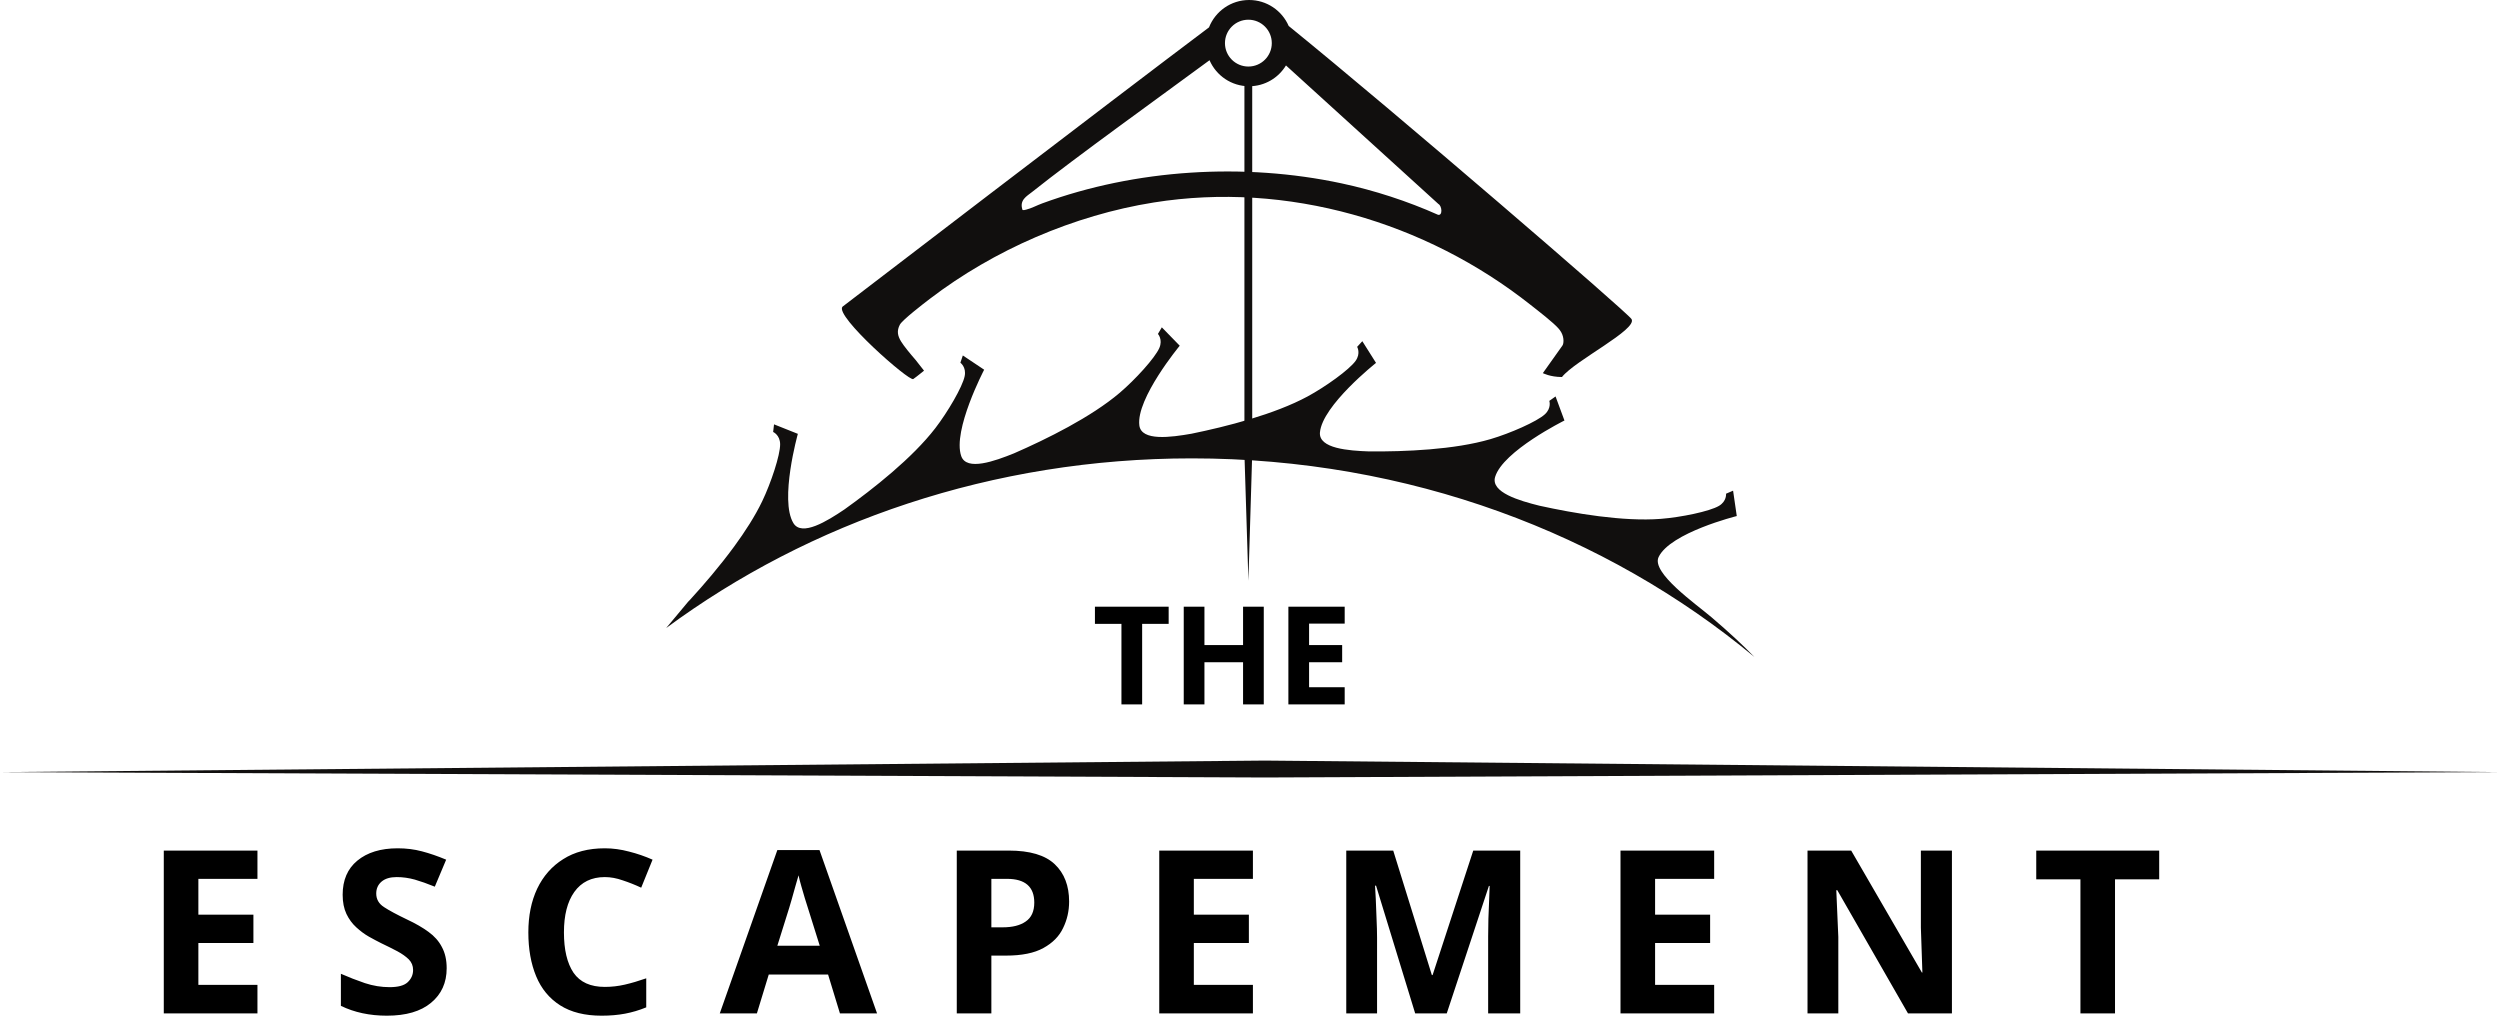
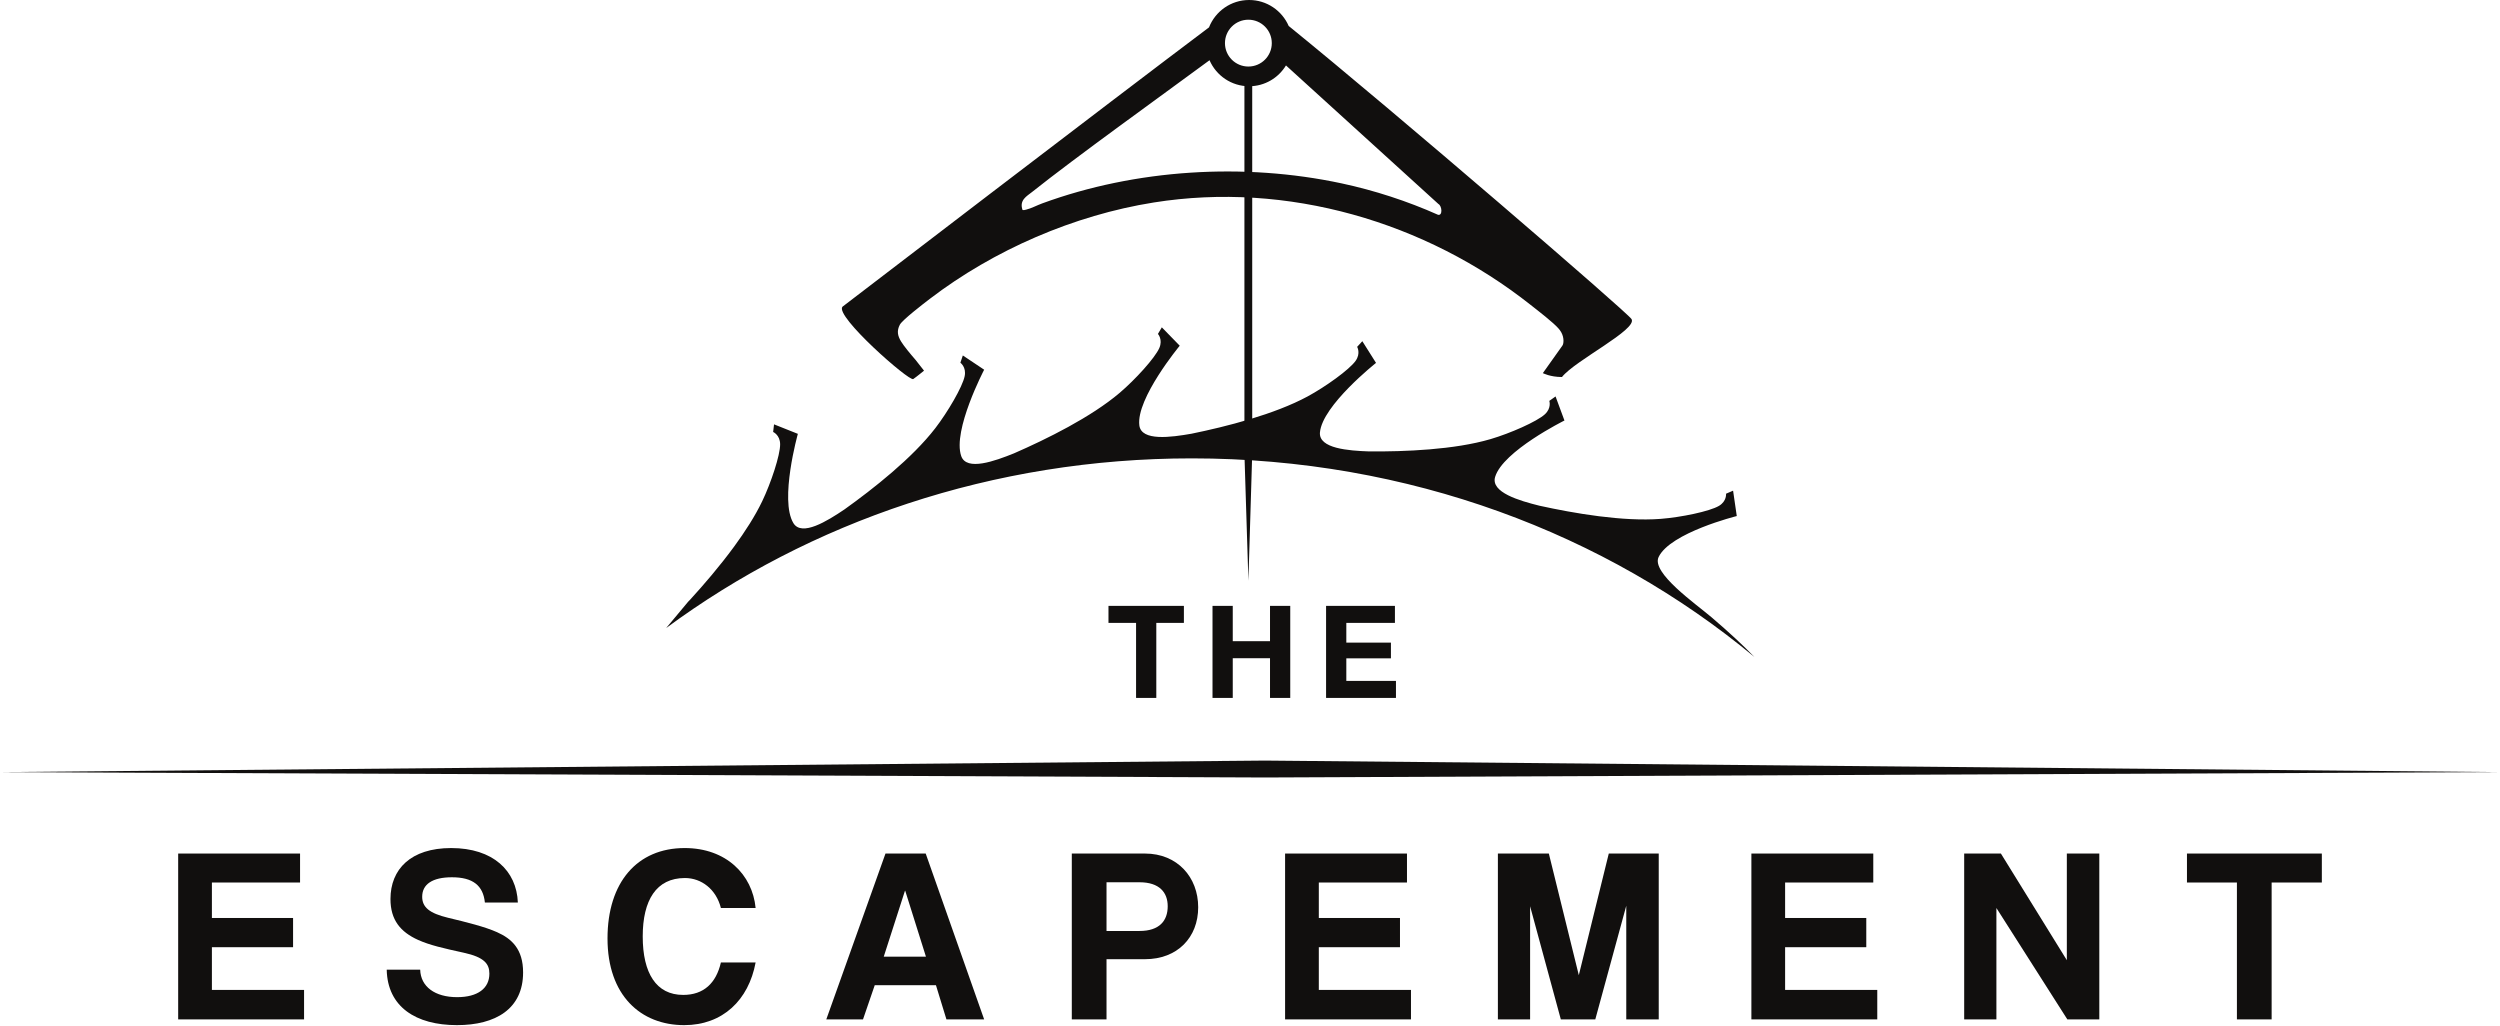
- <svg xmlns="http://www.w3.org/2000/svg" width="154.725mm" height="63.058mm" viewBox="0 0 154.725 63.058" version="1.1" id="svg1" xml:space="preserve">
+ <svg xmlns="http://www.w3.org/2000/svg" width="154.725mm" height="63.446mm" viewBox="0 0 154.725 63.446" version="1.1" id="svg1" xml:space="preserve">
  <defs id="defs1">
-     <clipPath clipPathUnits="userSpaceOnUse" id="clipPath3-8">
-       <path d="M 0,360 H 576 V 0 H 0 Z" transform="translate(-209.4242,-192.762)" id="path3-3" />
+     <clipPath clipPathUnits="userSpaceOnUse" id="clipPath3">
+       <path d="M 0,360 H 576 V 0 H 0 Z" transform="translate(-209.4242,-192.762)" id="path3" />
    </clipPath>
-     <clipPath clipPathUnits="userSpaceOnUse" id="clipPath5-9">
-       <path d="M 0,360 H 576 V 0 H 0 Z" transform="translate(-300.3396,-209.078)" id="path5-0" />
+     <clipPath clipPathUnits="userSpaceOnUse" id="clipPath5">
+       <path d="M 0,360 H 576 V 0 H 0 Z" transform="translate(-300.3396,-209.078)" id="path5" />
    </clipPath>
    <clipPath clipPathUnits="userSpaceOnUse" id="clipPath7">
      <path d="M 0,360 H 576 V 0 H 0 Z" transform="translate(-363.1804,-234.7491)" id="path7" />
    </clipPath>
+     <clipPath clipPathUnits="userSpaceOnUse" id="clipPath9">
+       <path d="M 0,360 H 576 V 0 H 0 Z" transform="translate(-275.1227,-179.4066)" id="path9" />
+     </clipPath>
+     <clipPath clipPathUnits="userSpaceOnUse" id="clipPath11">
+       <path d="M 0,360 H 576 V 0 H 0 Z" transform="translate(-296.9244,-182.3916)" id="path11" />
+     </clipPath>
+     <clipPath clipPathUnits="userSpaceOnUse" id="clipPath13">
+       <path d="M 0,360 H 576 V 0 H 0 Z" transform="translate(-325.3751,-182.3916)" id="path13" />
+     </clipPath>
+     <clipPath clipPathUnits="userSpaceOnUse" id="clipPath15">
+       <path d="M 0,360 H 576 V 0 H 0 Z" transform="translate(-111.9131,-109.8462)" id="path15" />
+     </clipPath>
+     <clipPath clipPathUnits="userSpaceOnUse" id="clipPath17">
+       <path d="M 0,360 H 576 V 0 H 0 Z" transform="translate(-165.7206,-130.3528)" id="path17" />
+     </clipPath>
+     <clipPath clipPathUnits="userSpaceOnUse" id="clipPath19">
+       <path d="M 0,360 H 576 V 0 H 0 Z" transform="translate(-213.218,-119.8372)" id="path19" />
+     </clipPath>
+     <clipPath clipPathUnits="userSpaceOnUse" id="clipPath21">
+       <path d="M 0,360 H 576 V 0 H 0 Z" transform="translate(-239.4628,-132.4128)" id="path21" />
+     </clipPath>
+     <clipPath clipPathUnits="userSpaceOnUse" id="clipPath23">
+       <path d="M 0,360 H 576 V 0 H 0 Z" transform="translate(-280.5624,-125.3578)" id="path23" />
+     </clipPath>
+     <clipPath clipPathUnits="userSpaceOnUse" id="clipPath25">
+       <path d="M 0,360 H 576 V 0 H 0 Z" transform="translate(-306.1064,-109.8462)" id="path25" />
+     </clipPath>
+     <clipPath clipPathUnits="userSpaceOnUse" id="clipPath27">
+       <path d="M 0,360 H 576 V 0 H 0 Z" transform="translate(-365.9612,-109.8462)" id="path27" />
+     </clipPath>
+     <clipPath clipPathUnits="userSpaceOnUse" id="clipPath29">
+       <path d="M 0,360 H 576 V 0 H 0 Z" transform="translate(-387.9119,-109.8462)" id="path29" />
+     </clipPath>
+     <clipPath clipPathUnits="userSpaceOnUse" id="clipPath31">
+       <path d="M 0,360 H 576 V 0 H 0 Z" transform="translate(-443.3408,-109.8462)" id="path31" />
+     </clipPath>
+     <clipPath clipPathUnits="userSpaceOnUse" id="clipPath33">
+       <path d="M 0,360 H 576 V 0 H 0 Z" transform="translate(-473.0908,-109.8462)" id="path33" />
+     </clipPath>
  </defs>
-   <g id="layer1" transform="translate(-54.09209,-175.4315)">
-     <g id="g1" transform="translate(25.63886,150.2728)">
-       <g id="layer1-5" transform="translate(-220)">
-         <text xml:space="preserve" style="font-weight:900;font-size:14.111px;line-height:0;font-family:Cinzel;-inkscape-font-specification:'Cinzel Heavy';text-align:start;writing-mode:lr-tb;direction:ltr;text-anchor:start;fill:#000000;stroke-width:0.265" x="257.325" y="87.878" id="text2">
-           <tspan id="tspan2" x="257.325" y="87.878" style="font-size:14.111px;fill:#000000;stroke-width:0.265">E S C A P E M E N T</tspan>
-         </text>
-         <text xml:space="preserve" style="font-weight:900;font-size:8.467px;line-height:0;font-family:Cinzel;-inkscape-font-specification:'Cinzel Heavy';text-align:start;writing-mode:lr-tb;direction:ltr;text-anchor:start;fill:#000000;stroke-width:0.265" x="316.047" y="68.753" id="text3">
-           <tspan id="tspan3" x="316.047" y="68.753" style="font-size:8.467px;fill:#000000;stroke-width:0.265">THE</tspan>
-         </text>
-       </g>
-       <g id="layer-MC0-2" transform="matrix(0.2645833,0,0,0.2645833,1e-5,0)">
-         <path id="path1-2" d="M 0,0 221.917,2.027 438.59,0 221.917,-0.941 Z" style="fill:#110f0e;fill-opacity:1;fill-rule:nonzero;stroke:none" transform="matrix(1.333333,0,0,-1.333333,107.5397,275.7007)" />
-         <path id="path2-7" d="M 0,0 V 0 L -0.001,-0.001 C -2.508,-3.419 -5.311,-6.676 -7.677,-9.264 -7.799,-9.39 -7.924,-9.518 -8.05,-9.648 l -3.851,-4.614 c 25.174,18.61 57.262,29.769 92.219,29.769 38.035,0 72.68,-13.207 98.71,-34.855 -1.945,2.008 -4.408,4.307 -7.498,6.948 -2.753,2.354 -10.637,7.82 -9.321,10.591 2.035,4.287 13.714,7.197 13.714,7.197 l -0.646,4.453 -1.235,-0.534 c 0,0 0.151,-1.309 -1.245,-2.135 -1.643,-0.971 -6.675,-2.004 -10.223,-2.279 -6.602,-0.51 -15.192,0.969 -21.27,2.309 -3.514,0.876 -8.597,2.341 -7.773,5.057 1.377,4.541 12.16,9.89 12.16,9.89 l -1.559,4.221 -1.096,-0.779 c 0,0 0.42,-1.249 -0.774,-2.347 -1.405,-1.292 -6.112,-3.349 -9.526,-4.355 -6.352,-1.872 -15.061,-2.211 -21.285,-2.164 -3.62,0.127 -8.896,0.503 -8.655,3.331 0.403,4.728 9.838,12.201 9.838,12.201 l -2.402,3.806 -0.91,-0.991 c 0,0 0.67,-1.134 -0.27,-2.457 -1.105,-1.555 -5.282,-4.545 -8.412,-6.239 -5.824,-3.152 -14.272,-5.294 -20.37,-6.542 -3.567,-0.629 -8.806,-1.358 -9.158,1.458 -0.589,4.709 7.086,13.98 7.086,13.98 l -3.141,3.223 -0.684,-1.158 c 0,0 0.892,-0.97 0.247,-2.459 C 73.862,33.127 70.398,29.333 67.689,27.026 62.648,22.732 54.83,18.88 49.125,16.391 c -3.358,-1.356 -8.332,-3.159 -9.262,-0.478 -1.555,4.484 4.025,15.149 4.025,15.149 l -3.742,2.499 -0.429,-1.275 c 0,0 1.074,-0.764 0.753,-2.354 C 40.093,28.061 37.493,23.63 35.323,20.81 31.285,15.562 24.439,10.169 19.376,6.549 16.373,4.523 11.883,1.726 10.416,4.156 7.963,8.218 11.203,19.81 11.203,19.81 L 7.023,21.476 6.868,20.14 c 0,0 1.21,-0.524 1.227,-2.146 C 8.114,16.086 6.493,11.211 4.957,8.002 3.709,5.394 1.943,2.648 0,0" style="fill:#110f0e;fill-opacity:1;fill-rule:nonzero;stroke:none" transform="matrix(1.333333,0,0,-1.333333,279.2323,222.984)" clip-path="url(#clipPath3-8)" />
-         <path id="path4-3" d="M 0,0 -0.67,-22.269 -1.369,0 V 66.512 H 0 Z" style="fill:#110f0e;fill-opacity:1;fill-rule:nonzero;stroke:none" transform="matrix(1.333333,0,0,-1.333333,400.4528,201.2293)" clip-path="url(#clipPath5-9)" />
-         <path id="path6" d="M 0,0 C 0.126,-0.198 0.308,-0.536 0.471,-0.727 0.308,-0.536 0.126,-0.198 0,0 m -30.252,16.257 c -5.384,2.401 -11.158,4.28 -16.934,5.514 -17.101,3.653 -36.057,2.502 -52.484,-3.513 -0.89,-0.325 -1.964,-0.896 -2.852,-1.107 -0.202,-0.048 -0.403,-0.106 -0.612,-0.059 -0.612,1.735 0.745,2.424 1.652,3.146 7.742,6.166 22.398,16.68 31.152,23.132 1.162,-2.686 3.833,-4.567 6.945,-4.567 2.744,0 5.139,1.466 6.466,3.651 L -30.18,18.151 c 0.65,-0.344 0.777,-2.116 -0.072,-1.894 m -33.263,34.22 c 2.269,0 4.108,-1.839 4.108,-4.108 0,-2.269 -1.839,-4.108 -4.108,-4.108 -2.269,0 -4.108,1.839 -4.108,4.108 0,2.269 1.839,4.108 4.108,4.108 m 67.22,-52.52 c -0.684,1.137 -41.285,36.115 -60.151,51.425 -1.165,2.678 -3.831,4.553 -6.939,4.553 -3.201,0 -5.932,-1.992 -7.037,-4.802 C -87.095,36.609 -134.721,0.13 -134.721,0.13 c -1.442,-1.594 11.726,-13.171 12.412,-12.695 0.685,0.477 1.889,1.473 1.889,1.473 l -1.504,1.914 c -0.912,1.044 -2.024,2.393 -2.524,3.212 -0.614,1.004 -0.771,1.867 -0.211,2.939 0.433,0.831 4.25,3.764 5.249,4.527 11.256,8.594 25.275,14.678 39.309,16.914 23.394,3.728 47.649,-3.365 66.117,-17.98 1.248,-0.988 3.985,-3.078 4.917,-4.172 0.102,-0.119 0.299,-0.368 0.43,-0.603 0.586,-1.032 0.419,-2.12 0.21,-2.351 -0.001,-0.007 -0.002,-0.012 -0.004,-0.015 l -3.423,-4.817 c 0,0 1.29,-0.685 3.354,-0.684 2.298,2.91 13.299,8.345 12.205,10.165" style="fill:#110f0e;fill-opacity:1;fill-rule:nonzero;stroke:none" transform="matrix(1.333333,0,0,-1.333333,484.2405,167.0012)" clip-path="url(#clipPath7)" />
-       </g>
-     </g>
+   <g id="layer-MC0" transform="matrix(0.2645833,0,0,0.2645833,-28.45321,-25.15867)">
+     <path id="path1" d="M 0,0 221.917,2.027 438.59,0 221.917,-0.941 Z" style="fill:#110f0e;fill-opacity:1;fill-rule:nonzero;stroke:none" transform="matrix(1.333333,0,0,-1.333333,107.5397,275.7007)" />
+     <path id="path2" d="M 0,0 V 0 L -0.001,-0.001 C -2.508,-3.419 -5.311,-6.676 -7.677,-9.264 -7.799,-9.39 -7.924,-9.518 -8.05,-9.648 l -3.851,-4.614 c 25.174,18.61 57.262,29.769 92.219,29.769 38.035,0 72.68,-13.207 98.71,-34.855 -1.945,2.008 -4.408,4.307 -7.498,6.948 -2.753,2.354 -10.637,7.82 -9.321,10.591 2.035,4.287 13.714,7.197 13.714,7.197 l -0.646,4.453 -1.235,-0.534 c 0,0 0.151,-1.309 -1.245,-2.135 -1.643,-0.971 -6.675,-2.004 -10.223,-2.279 -6.602,-0.51 -15.192,0.969 -21.27,2.309 -3.514,0.876 -8.597,2.341 -7.773,5.057 1.377,4.541 12.16,9.89 12.16,9.89 l -1.559,4.221 -1.096,-0.779 c 0,0 0.42,-1.249 -0.774,-2.347 -1.405,-1.292 -6.112,-3.349 -9.526,-4.355 -6.352,-1.872 -15.061,-2.211 -21.285,-2.164 -3.62,0.127 -8.896,0.503 -8.655,3.331 0.403,4.728 9.838,12.201 9.838,12.201 l -2.402,3.806 -0.91,-0.991 c 0,0 0.67,-1.134 -0.27,-2.457 -1.105,-1.555 -5.282,-4.545 -8.412,-6.239 -5.824,-3.152 -14.272,-5.294 -20.37,-6.542 -3.567,-0.629 -8.806,-1.358 -9.158,1.458 -0.589,4.709 7.086,13.98 7.086,13.98 l -3.141,3.223 -0.684,-1.158 c 0,0 0.892,-0.97 0.247,-2.459 C 73.862,33.127 70.398,29.333 67.689,27.026 62.648,22.732 54.83,18.88 49.125,16.391 c -3.358,-1.356 -8.332,-3.159 -9.262,-0.478 -1.555,4.484 4.025,15.149 4.025,15.149 l -3.742,2.499 -0.429,-1.275 c 0,0 1.074,-0.764 0.753,-2.354 C 40.093,28.061 37.493,23.63 35.323,20.81 31.285,15.562 24.439,10.169 19.376,6.549 16.373,4.523 11.883,1.726 10.416,4.156 7.963,8.218 11.203,19.81 11.203,19.81 L 7.023,21.476 6.868,20.14 c 0,0 1.21,-0.524 1.227,-2.146 C 8.114,16.086 6.493,11.211 4.957,8.002 3.709,5.394 1.943,2.648 0,0" style="fill:#110f0e;fill-opacity:1;fill-rule:nonzero;stroke:none" transform="matrix(1.333333,0,0,-1.333333,279.2323,222.984)" clip-path="url(#clipPath3)" />
+     <path id="path4" d="M 0,0 -0.67,-22.269 -1.369,0 V 66.512 H 0 Z" style="fill:#110f0e;fill-opacity:1;fill-rule:nonzero;stroke:none" transform="matrix(1.333333,0,0,-1.333333,400.4528,201.2293)" clip-path="url(#clipPath5)" />
+     <path id="path6" d="M 0,0 C 0.126,-0.198 0.308,-0.536 0.471,-0.727 0.308,-0.536 0.126,-0.198 0,0 m -30.252,16.257 c -5.384,2.401 -11.158,4.28 -16.934,5.514 -17.101,3.653 -36.057,2.502 -52.484,-3.513 -0.89,-0.325 -1.964,-0.896 -2.852,-1.107 -0.202,-0.048 -0.403,-0.106 -0.612,-0.059 -0.612,1.735 0.745,2.424 1.652,3.146 7.742,6.166 22.398,16.68 31.152,23.132 1.162,-2.686 3.833,-4.567 6.945,-4.567 2.744,0 5.139,1.466 6.466,3.651 L -30.18,18.151 c 0.65,-0.344 0.777,-2.116 -0.072,-1.894 m -33.263,34.22 c 2.269,0 4.108,-1.839 4.108,-4.108 0,-2.269 -1.839,-4.108 -4.108,-4.108 -2.269,0 -4.108,1.839 -4.108,4.108 0,2.269 1.839,4.108 4.108,4.108 m 67.22,-52.52 c -0.684,1.137 -41.285,36.115 -60.151,51.425 -1.165,2.678 -3.831,4.553 -6.939,4.553 -3.201,0 -5.932,-1.992 -7.037,-4.802 C -87.095,36.609 -134.721,0.13 -134.721,0.13 c -1.442,-1.594 11.726,-13.171 12.412,-12.695 0.685,0.477 1.889,1.473 1.889,1.473 l -1.504,1.914 c -0.912,1.044 -2.024,2.393 -2.524,3.212 -0.614,1.004 -0.771,1.867 -0.211,2.939 0.433,0.831 4.25,3.764 5.249,4.527 11.256,8.594 25.275,14.678 39.309,16.914 23.394,3.728 47.649,-3.365 66.117,-17.98 1.248,-0.988 3.985,-3.078 4.917,-4.172 0.102,-0.119 0.299,-0.368 0.43,-0.603 0.586,-1.032 0.419,-2.12 0.21,-2.351 -0.001,-0.007 -0.002,-0.012 -0.004,-0.015 l -3.423,-4.817 c 0,0 1.29,-0.685 3.354,-0.684 2.298,2.91 13.299,8.345 12.205,10.165" style="fill:#110f0e;fill-opacity:1;fill-rule:nonzero;stroke:none" transform="matrix(1.333333,0,0,-1.333333,484.2405,167.0012)" clip-path="url(#clipPath7)" />
+     <path id="path8" d="M 0,0 V 2.985 H 13.23 V 0 H 8.39 V -13.163 H 4.84 V 0 Z" style="fill:#110f0e;fill-opacity:1;fill-rule:nonzero;stroke:none" transform="matrix(1.333333,0,0,-1.333333,366.8303,240.7912)" clip-path="url(#clipPath9)" />
+     <path id="path10" d="M 0,0 V -6.196 H 6.537 V 0 h 3.55 v -16.148 h -3.55 v 6.965 H 0 v -6.965 H -3.551 V 0 Z" style="fill:#110f0e;fill-opacity:1;fill-rule:nonzero;stroke:none" transform="matrix(1.333333,0,0,-1.333333,395.8992,236.8112)" clip-path="url(#clipPath11)" />
+     <path id="path12" d="m 0,0 v -2.985 h -8.527 v -3.461 h 7.826 v -2.758 h -7.826 v -3.959 h 8.708 v -2.985 H -12.078 V 0 Z" style="fill:#110f0e;fill-opacity:1;fill-rule:nonzero;stroke:none" transform="matrix(1.333333,0,0,-1.333333,433.8335,236.8112)" clip-path="url(#clipPath13)" />
+     <path id="path14" d="M 0,0 V 29.095 H 21.383 V 24.013 H 5.916 V 17.79 H 20.157 V 12.664 H 5.916 V 5.17 H 22.085 V 0 Z" style="fill:#110f0e;fill-opacity:1;fill-rule:nonzero;stroke:none" transform="matrix(1.333333,0,0,-1.333333,149.2175,333.5384)" clip-path="url(#clipPath15)" />
+     <path id="path16" d="m 0,0 c -0.307,2.98 -2.104,4.426 -5.784,4.426 -3.418,0 -5.214,-1.227 -5.214,-3.418 0,-1.84 1.27,-2.892 4.513,-3.681 3.286,-0.789 6.485,-1.577 8.632,-2.541 2.542,-1.139 4.557,-2.936 4.557,-7.055 0,-6.397 -4.82,-9.245 -11.612,-9.245 -7.186,0 -12.181,3.198 -12.313,9.727 h 5.872 c 0.087,-2.979 2.585,-4.819 6.485,-4.819 3.593,0 5.653,1.533 5.653,4.119 0,1.708 -0.877,2.891 -4.513,3.68 -3.594,0.789 -5.916,1.315 -7.976,2.234 -3.111,1.403 -4.863,3.506 -4.863,7.187 0,5.215 3.549,8.938 10.647,8.938 7.362,0 11.481,-3.987 11.7,-9.552 z" style="fill:#110f0e;fill-opacity:1;fill-rule:nonzero;stroke:none" transform="matrix(1.333333,0,0,-1.333333,220.9608,306.1963)" clip-path="url(#clipPath17)" />
+     <path id="path18" d="m 0,0 c -1.227,-6.618 -5.784,-10.999 -12.532,-10.999 -7.624,0 -13.452,5.215 -13.452,15.205 0,9.859 5.214,15.862 13.54,15.862 7.273,0 11.874,-4.645 12.444,-10.517 h -6.091 c -0.832,3.287 -3.417,5.259 -6.309,5.259 -5.039,0 -7.406,-3.899 -7.406,-10.254 0,-6.441 2.367,-10.253 7.099,-10.253 3.593,0 5.784,2.06 6.616,5.697 z" style="fill:#110f0e;fill-opacity:1;fill-rule:nonzero;stroke:none" transform="matrix(1.333333,0,0,-1.333333,284.2907,320.2171)" clip-path="url(#clipPath19)" />
+     <path id="path20" d="m 0,0 h -0.044 l -3.724,-11.568 h 7.405 z m 7.23,-22.567 -1.84,6.003 H -5.345 l -2.06,-6.003 h -6.441 L -3.462,6.528 h 7.055 l 10.254,-29.095 z" style="fill:#110f0e;fill-opacity:1;fill-rule:nonzero;stroke:none" transform="matrix(1.333333,0,0,-1.333333,319.2837,303.4496)" clip-path="url(#clipPath21)" />
+     <path id="path22" d="M 0,0 C 3.505,0 4.951,1.797 4.951,4.338 4.951,6.748 3.505,8.545 0,8.545 H -5.784 V 0 Z M -11.875,-15.512 V 13.583 H 0.964 c 5.696,0 9.334,-4.162 9.334,-9.421 0,-5.301 -3.638,-9.113 -9.334,-9.113 h -6.748 v -10.561 z" style="fill:#110f0e;fill-opacity:1;fill-rule:nonzero;stroke:none" transform="matrix(1.333333,0,0,-1.333333,374.0832,312.8563)" clip-path="url(#clipPath23)" />
+     <path id="path24" d="M 0,0 V 29.095 H 21.384 V 24.013 H 5.916 V 17.79 h 14.24 V 12.664 H 5.916 V 5.17 H 22.085 V 0 Z" style="fill:#110f0e;fill-opacity:1;fill-rule:nonzero;stroke:none" transform="matrix(1.333333,0,0,-1.333333,408.1419,333.5384)" clip-path="url(#clipPath25)" />
+     <path id="path26" d="M 0,0 V 19.937 L -5.434,0 h -6.047 l -5.39,19.849 V 0 h -5.652 v 29.095 h 8.939 L -8.326,7.756 -3.068,29.095 H 5.696 V 0 Z" style="fill:#110f0e;fill-opacity:1;fill-rule:nonzero;stroke:none" transform="matrix(1.333333,0,0,-1.333333,487.9483,333.5384)" clip-path="url(#clipPath27)" />
+     <path id="path28" d="M 0,0 V 29.095 H 21.384 V 24.013 H 5.916 V 17.79 h 14.24 V 12.664 H 5.916 V 5.17 H 22.085 V 0 Z" style="fill:#110f0e;fill-opacity:1;fill-rule:nonzero;stroke:none" transform="matrix(1.333333,0,0,-1.333333,517.2159,333.5384)" clip-path="url(#clipPath29)" />
+     <path id="path30" d="M 0,0 -12.445,19.542 V 0 h -5.652 v 29.095 h 6.441 l 11.568,-18.71 v 18.71 H 5.609 V 0 Z" style="fill:#110f0e;fill-opacity:1;fill-rule:nonzero;stroke:none" transform="matrix(1.333333,0,0,-1.333333,591.1211,333.5384)" clip-path="url(#clipPath31)" />
+     <path id="path32" d="m 0,0 v 24.013 h -8.764 v 5.082 H 14.899 V 24.013 H 6.091 V 0 Z" style="fill:#110f0e;fill-opacity:1;fill-rule:nonzero;stroke:none" transform="matrix(1.333333,0,0,-1.333333,630.7877,333.5384)" clip-path="url(#clipPath33)" />
  </g>
</svg>
